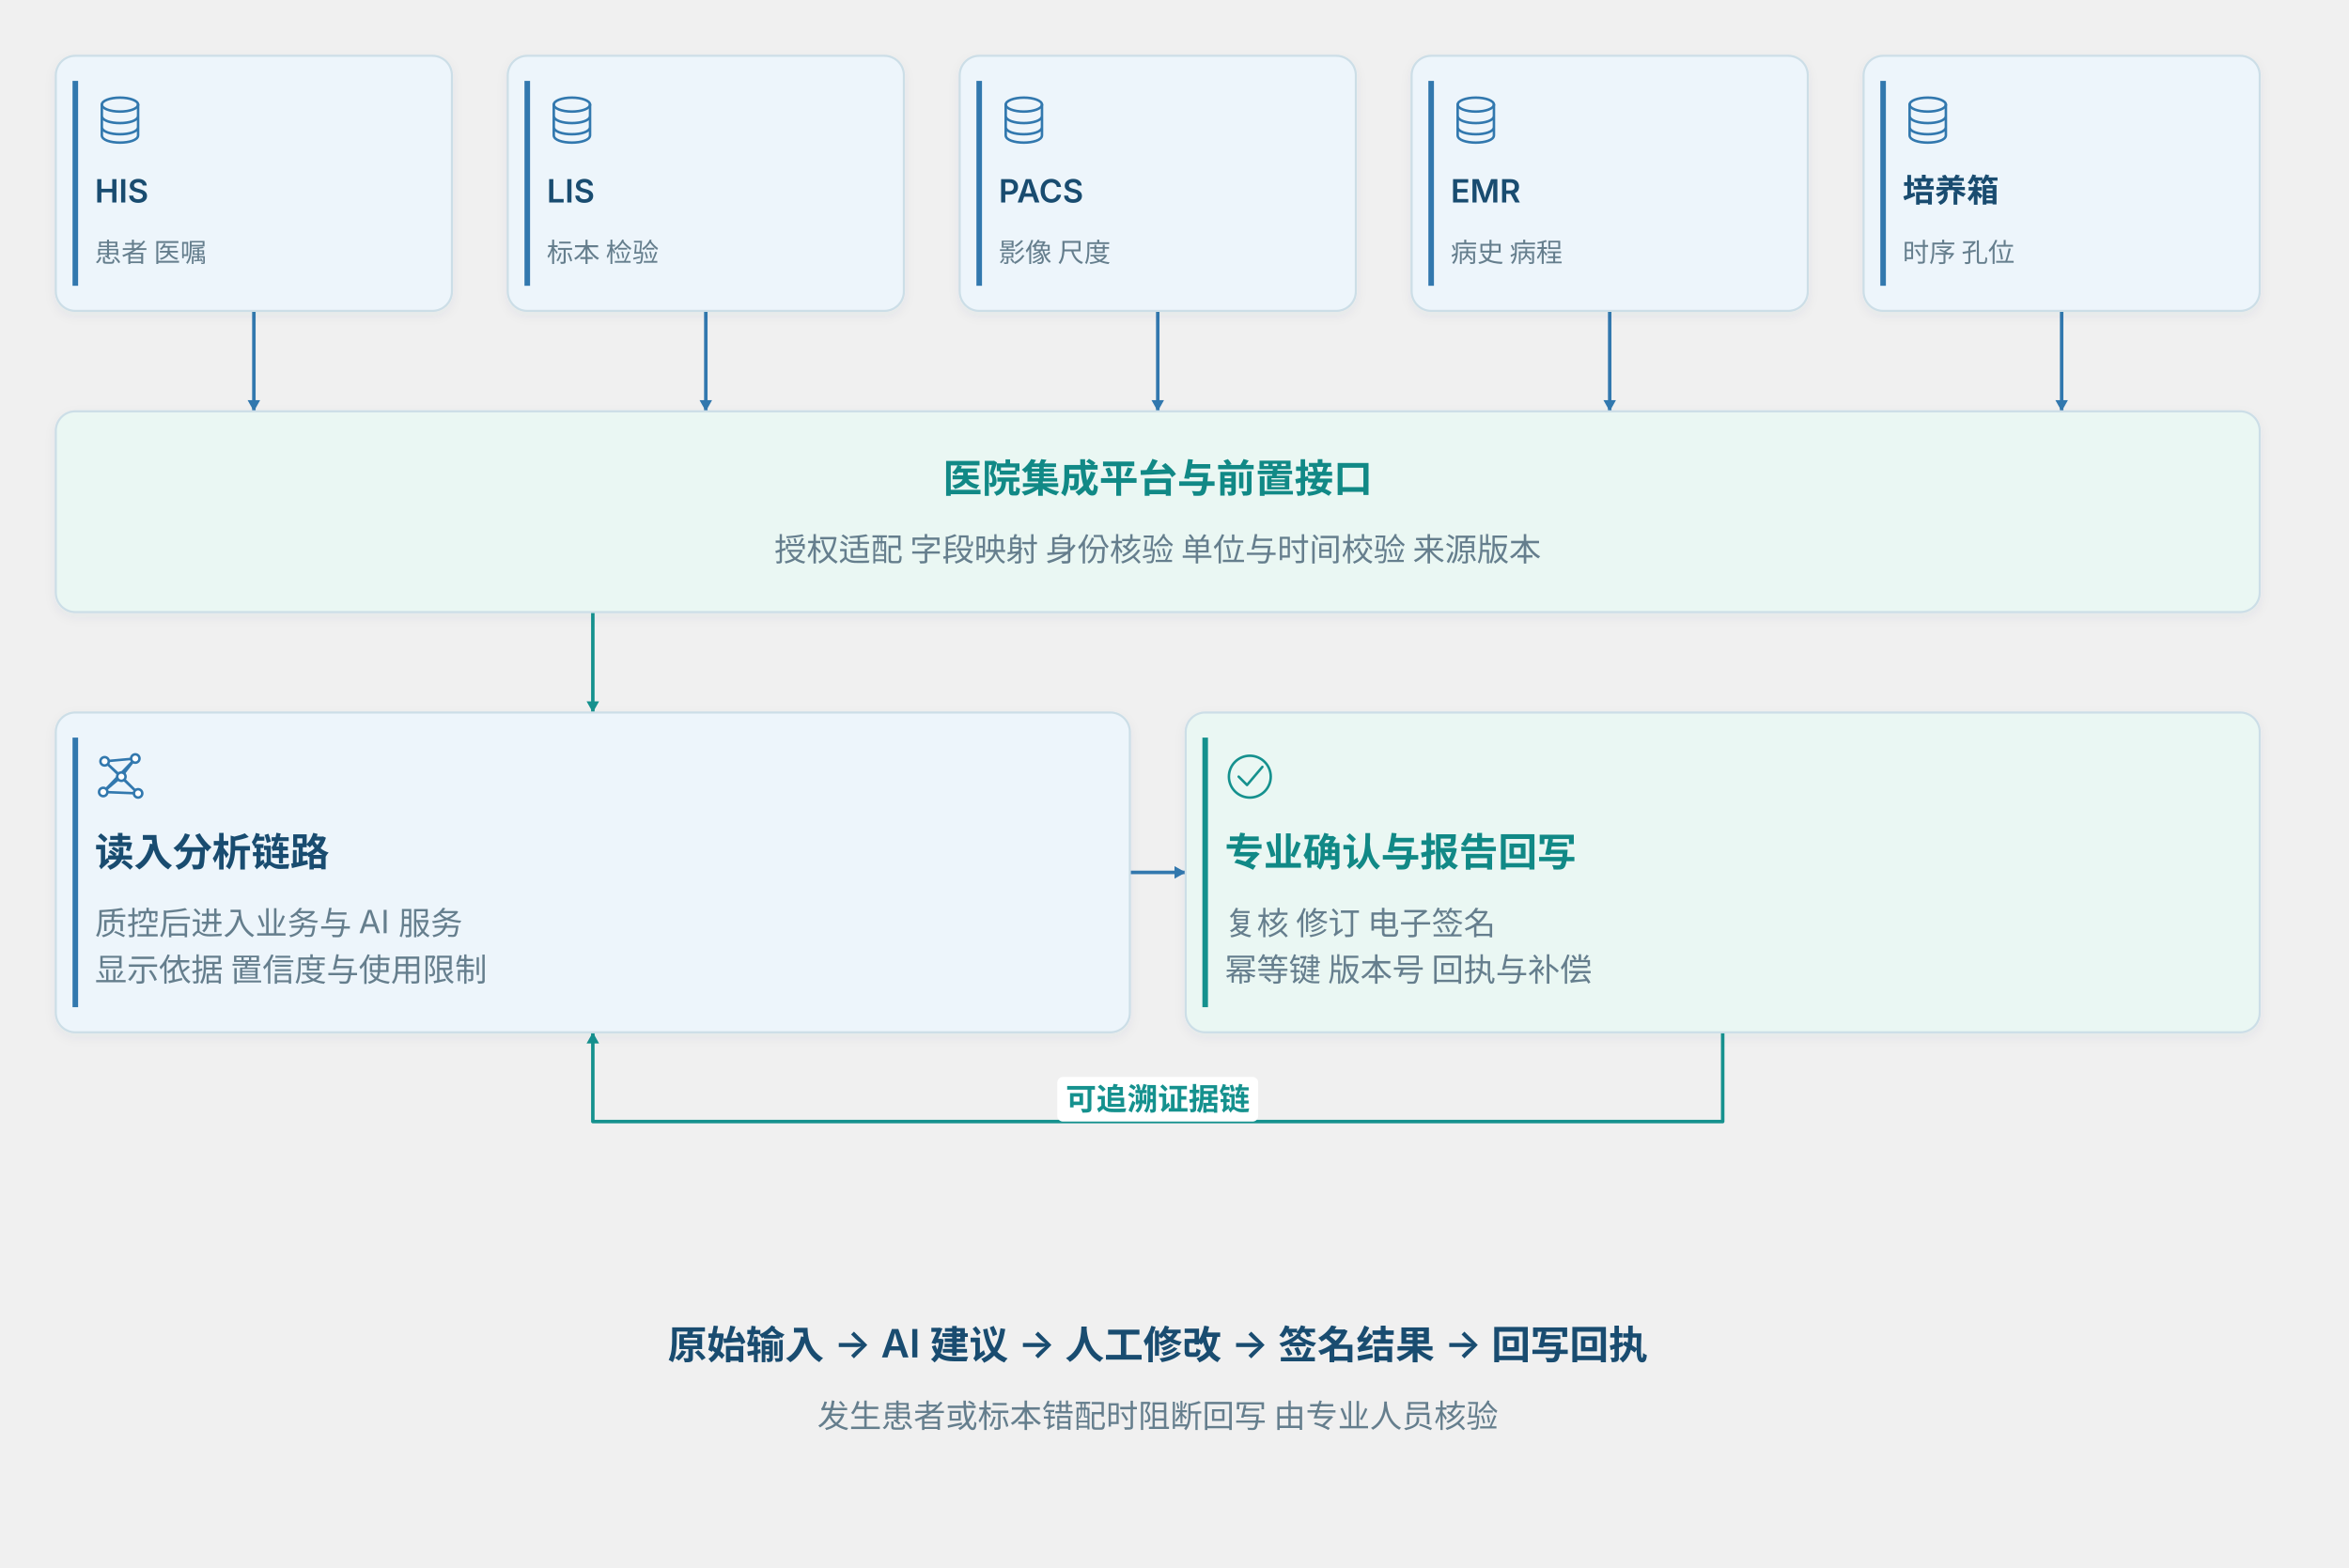
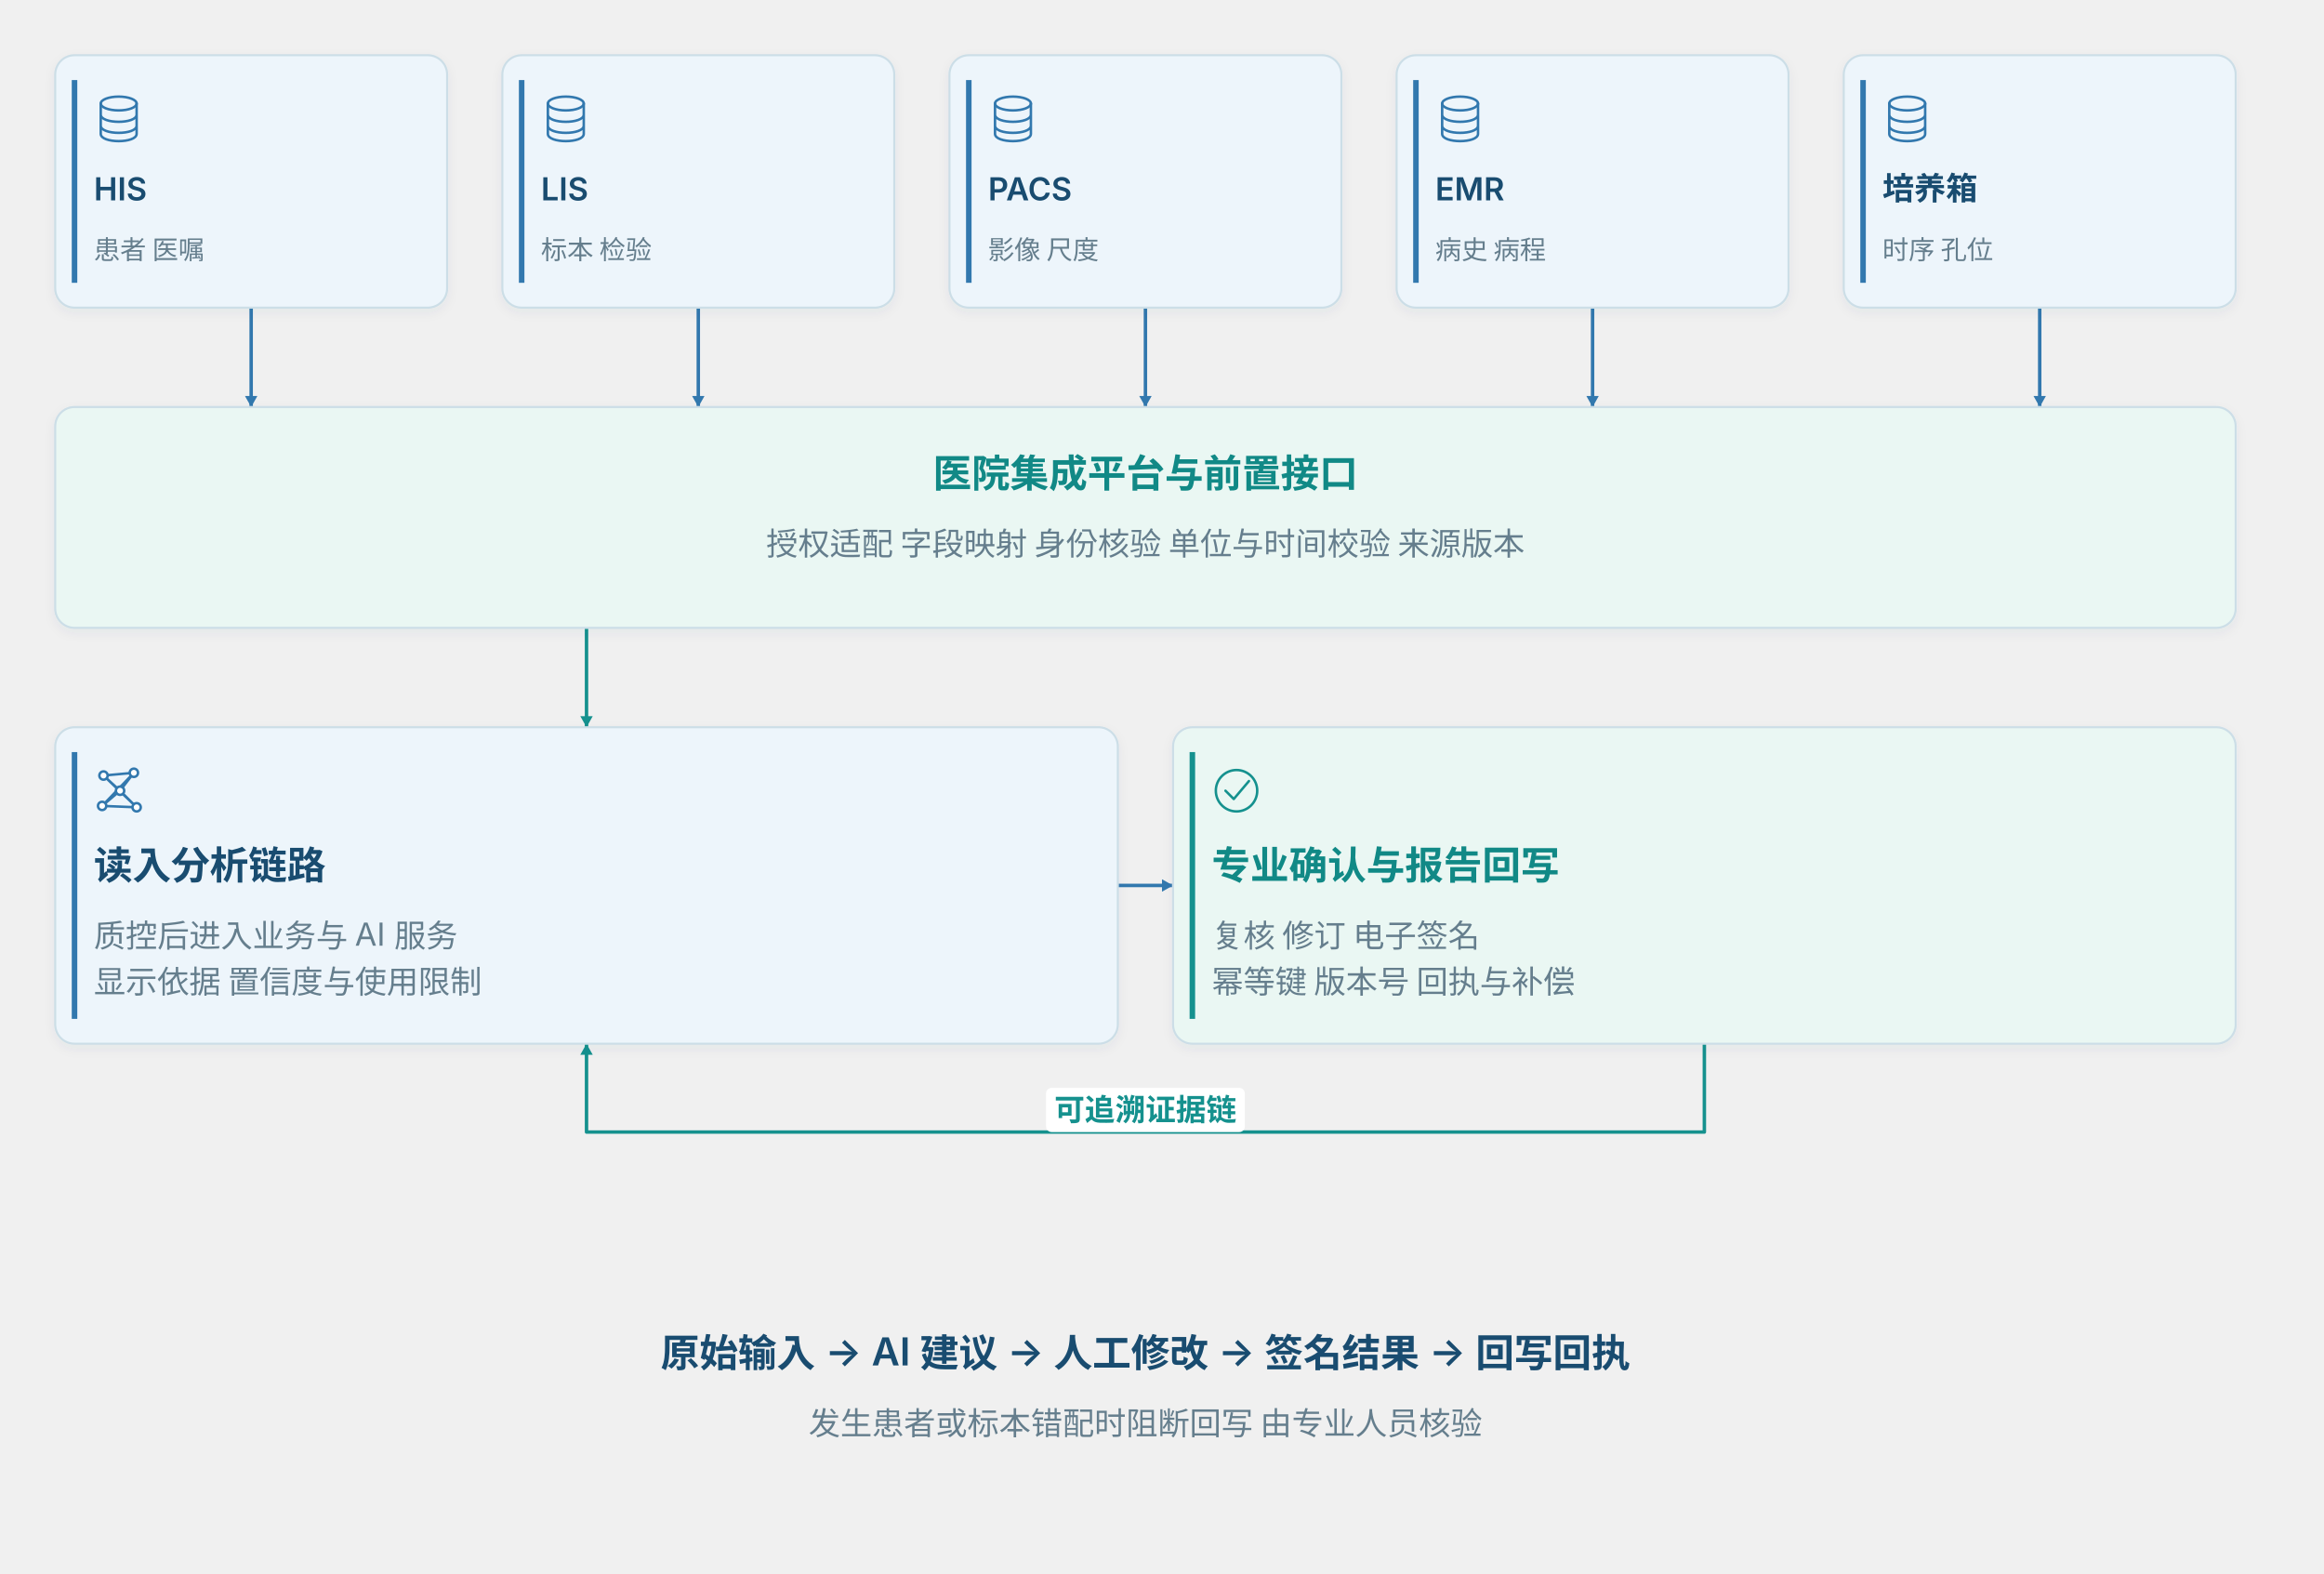
- <svg xmlns="http://www.w3.org/2000/svg" width="1684" height="1124.1" viewBox="0 0 1684 1124.1" style="font-family:Inter,Segoe UI,Microsoft YaHei,sans-serif" role="img" aria-label="医院系统集成与数据闭环">
+ <svg xmlns="http://www.w3.org/2000/svg" width="1684" height="1140.15" viewBox="0 0 1684 1140.15" style="font-family:Inter,Segoe UI,Microsoft YaHei,sans-serif" role="img" aria-label="医院系统集成与数据闭环">
  <defs>
    <linearGradient id="titleGradient">
      <stop stop-color="#194c70" />
      <stop offset="1" stop-color="#3278ae" />
    </linearGradient>
    <filter id="nodeShadow" x="-20%" y="-20%" width="140%" height="150%">
      <feDropShadow dx="0" dy="3" stdDeviation="4" flood-color="#244f73" flood-opacity=".055" />
    </filter>
-     <marker id="arrow-3278ae" markerWidth="9" markerHeight="9" refX="8" refY="4.5" orient="auto" markerUnits="userSpaceOnUse">
+     <marker id="arrow-3278ae" markerWidth="9" markerHeight="9" refX="8" refY="4.5" orient="auto-start-reverse" markerUnits="userSpaceOnUse">
      <path d="M0 0 L8 4.5 L0 9" fill="#3278ae" />
    </marker>
-     <marker id="arrow-15918e" markerWidth="9" markerHeight="9" refX="8" refY="4.5" orient="auto" markerUnits="userSpaceOnUse">
+     <marker id="arrow-15918e" markerWidth="9" markerHeight="9" refX="8" refY="4.5" orient="auto-start-reverse" markerUnits="userSpaceOnUse">
      <path d="M0 0 L8 4.5 L0 9" fill="#15918e" />
    </marker>
  </defs>
  <path data-edge-id="read-his" d="M 182 222.9 V 294.9" fill="none" stroke="transparent" stroke-width="14" style="cursor:pointer" />
  <path data-edge-id="read-his" d="M 182 222.9 V 294.9" fill="none" stroke="#3278ae" stroke-width="2.5" stroke-linejoin="round" stroke-linecap="round" marker-end="url(#arrow-3278ae)" />
  <path data-edge-id="read-lis" d="M 506 222.9 V 294.9" fill="none" stroke="transparent" stroke-width="14" style="cursor:pointer" />
  <path data-edge-id="read-lis" d="M 506 222.9 V 294.9" fill="none" stroke="#3278ae" stroke-width="2.5" stroke-linejoin="round" stroke-linecap="round" marker-end="url(#arrow-3278ae)" />
  <path data-edge-id="read-pacs" d="M 830 222.9 V 294.9" fill="none" stroke="transparent" stroke-width="14" style="cursor:pointer" />
  <path data-edge-id="read-pacs" d="M 830 222.9 V 294.9" fill="none" stroke="#3278ae" stroke-width="2.5" stroke-linejoin="round" stroke-linecap="round" marker-end="url(#arrow-3278ae)" />
  <path data-edge-id="read-emr" d="M 1154 222.9 V 294.9" fill="none" stroke="transparent" stroke-width="14" style="cursor:pointer" />
  <path data-edge-id="read-emr" d="M 1154 222.9 V 294.9" fill="none" stroke="#3278ae" stroke-width="2.5" stroke-linejoin="round" stroke-linecap="round" marker-end="url(#arrow-3278ae)" />
  <path data-edge-id="read-incubator" d="M 1478 222.9 V 294.9" fill="none" stroke="transparent" stroke-width="14" style="cursor:pointer" />
  <path data-edge-id="read-incubator" d="M 1478 222.9 V 294.9" fill="none" stroke="#3278ae" stroke-width="2.5" stroke-linejoin="round" stroke-linecap="round" marker-end="url(#arrow-3278ae)" />
-   <path data-edge-id="integrate" d="M 425 438.85 V 510.85" fill="none" stroke="transparent" stroke-width="14" style="cursor:pointer" />
-   <path data-edge-id="integrate" d="M 425 438.85 V 510.85" fill="none" stroke="#15918e" stroke-width="2.5" stroke-linejoin="round" stroke-linecap="round" marker-end="url(#arrow-15918e)" />
-   <path data-edge-id="confirm" d="M 810 625.5 H 850" fill="none" stroke="transparent" stroke-width="14" style="cursor:pointer" />
-   <path data-edge-id="confirm" d="M 810 625.5 H 850" fill="none" stroke="#3278ae" stroke-width="2.5" stroke-linejoin="round" stroke-linecap="round" marker-end="url(#arrow-3278ae)" />
-   <path data-edge-id="evidence" d="M 1235 740.15 V 804.15 H 425 V 740.15" fill="none" stroke="transparent" stroke-width="14" style="cursor:pointer" />
-   <path data-edge-id="evidence" d="M 1235 740.15 V 804.15 H 425 V 740.15" fill="none" stroke="#15918e" stroke-width="2.5" stroke-linejoin="round" stroke-linecap="round" marker-end="url(#arrow-15918e)" />
+   <path data-edge-id="integrate" d="M 425 454.9 V 526.9" fill="none" stroke="transparent" stroke-width="14" style="cursor:pointer" />
+   <path data-edge-id="integrate" d="M 425 454.9 V 526.9" fill="none" stroke="#15918e" stroke-width="2.5" stroke-linejoin="round" stroke-linecap="round" marker-end="url(#arrow-15918e)" />
+   <path data-edge-id="confirm" d="M 810 641.55 H 850" fill="none" stroke="transparent" stroke-width="14" style="cursor:pointer" />
+   <path data-edge-id="confirm" d="M 810 641.55 H 850" fill="none" stroke="#3278ae" stroke-width="2.5" stroke-linejoin="round" stroke-linecap="round" marker-end="url(#arrow-3278ae)" />
+   <path data-edge-id="evidence" d="M 1235 756.2 V 820.2 H 425 V 756.2" fill="none" stroke="transparent" stroke-width="14" style="cursor:pointer" />
+   <path data-edge-id="evidence" d="M 1235 756.2 V 820.2 H 425 V 756.2" fill="none" stroke="#15918e" stroke-width="2.5" stroke-linejoin="round" stroke-linecap="round" marker-end="url(#arrow-15918e)" />
  <g data-node-id="his" style="cursor:grab" role="button" aria-label="HIS" tabindex="0">
    <rect x="40" y="40" width="284" height="182.9" rx="14" fill="#edf5fb" stroke="#ccdee7" stroke-width="1.5" filter="url(#nodeShadow)" />
    <path d="M 54 58 V 204.9" stroke="#3278ae" stroke-width="4" />
    <g transform="translate(68 68)">
      <g fill="none" stroke="#3278ae" stroke-width="1.8" stroke-linecap="round" stroke-linejoin="round">
        <ellipse cx="18" cy="7" rx="13" ry="5" />
        <path d="M5 7v22c0 7 26 7 26 0V7 M5 15c0 7 26 7 26 0 M5 23c0 7 26 7 26 0" />
      </g>
    </g>
    <text x="68" y="136.675" text-anchor="start" dominant-baseline="middle" fill="#194c70" font-size="23" font-weight="600">
      <tspan x="68" dy="0">HIS</tspan>
    </text>
    <text x="68" y="181.125" text-anchor="start" dominant-baseline="middle" fill="#657e8d" font-size="19" font-weight="400">
      <tspan x="68" dy="0">患者  医嘱</tspan>
    </text>
  </g>
  <g data-node-id="lis" style="cursor:grab" role="button" aria-label="LIS" tabindex="0">
    <rect x="364" y="40" width="284" height="182.9" rx="14" fill="#edf5fb" stroke="#ccdee7" stroke-width="1.5" filter="url(#nodeShadow)" />
    <path d="M 378 58 V 204.9" stroke="#3278ae" stroke-width="4" />
    <g transform="translate(392 68)">
      <g fill="none" stroke="#3278ae" stroke-width="1.8" stroke-linecap="round" stroke-linejoin="round">
        <ellipse cx="18" cy="7" rx="13" ry="5" />
        <path d="M5 7v22c0 7 26 7 26 0V7 M5 15c0 7 26 7 26 0 M5 23c0 7 26 7 26 0" />
      </g>
    </g>
    <text x="392" y="136.675" text-anchor="start" dominant-baseline="middle" fill="#194c70" font-size="23" font-weight="600">
      <tspan x="392" dy="0">LIS</tspan>
    </text>
    <text x="392" y="181.125" text-anchor="start" dominant-baseline="middle" fill="#657e8d" font-size="19" font-weight="400">
      <tspan x="392" dy="0">标本  检验</tspan>
    </text>
  </g>
  <g data-node-id="pacs" style="cursor:grab" role="button" aria-label="PACS" tabindex="0">
    <rect x="688" y="40" width="284" height="182.9" rx="14" fill="#edf5fb" stroke="#ccdee7" stroke-width="1.5" filter="url(#nodeShadow)" />
    <path d="M 702 58 V 204.9" stroke="#3278ae" stroke-width="4" />
    <g transform="translate(716 68)">
      <g fill="none" stroke="#3278ae" stroke-width="1.8" stroke-linecap="round" stroke-linejoin="round">
        <ellipse cx="18" cy="7" rx="13" ry="5" />
        <path d="M5 7v22c0 7 26 7 26 0V7 M5 15c0 7 26 7 26 0 M5 23c0 7 26 7 26 0" />
      </g>
    </g>
    <text x="716" y="136.675" text-anchor="start" dominant-baseline="middle" fill="#194c70" font-size="23" font-weight="600">
      <tspan x="716" dy="0">PACS</tspan>
    </text>
    <text x="716" y="181.125" text-anchor="start" dominant-baseline="middle" fill="#657e8d" font-size="19" font-weight="400">
      <tspan x="716" dy="0">影像  尺度</tspan>
    </text>
  </g>
  <g data-node-id="emr" style="cursor:grab" role="button" aria-label="EMR" tabindex="0">
    <rect x="1012" y="40" width="284" height="182.9" rx="14" fill="#edf5fb" stroke="#ccdee7" stroke-width="1.5" filter="url(#nodeShadow)" />
    <path d="M 1026 58 V 204.9" stroke="#3278ae" stroke-width="4" />
    <g transform="translate(1040 68)">
      <g fill="none" stroke="#3278ae" stroke-width="1.8" stroke-linecap="round" stroke-linejoin="round">
        <ellipse cx="18" cy="7" rx="13" ry="5" />
        <path d="M5 7v22c0 7 26 7 26 0V7 M5 15c0 7 26 7 26 0 M5 23c0 7 26 7 26 0" />
      </g>
    </g>
    <text x="1040" y="136.675" text-anchor="start" dominant-baseline="middle" fill="#194c70" font-size="23" font-weight="600">
      <tspan x="1040" dy="0">EMR</tspan>
    </text>
    <text x="1040" y="181.125" text-anchor="start" dominant-baseline="middle" fill="#657e8d" font-size="19" font-weight="400">
      <tspan x="1040" dy="0">病史  病程</tspan>
    </text>
  </g>
  <g data-node-id="incubator" style="cursor:grab" role="button" aria-label="培养箱" tabindex="0">
    <rect x="1336" y="40" width="284" height="182.9" rx="14" fill="#edf5fb" stroke="#ccdee7" stroke-width="1.5" filter="url(#nodeShadow)" />
    <path d="M 1350 58 V 204.9" stroke="#3278ae" stroke-width="4" />
    <g transform="translate(1364 68)">
      <g fill="none" stroke="#3278ae" stroke-width="1.8" stroke-linecap="round" stroke-linejoin="round">
        <ellipse cx="18" cy="7" rx="13" ry="5" />
        <path d="M5 7v22c0 7 26 7 26 0V7 M5 15c0 7 26 7 26 0 M5 23c0 7 26 7 26 0" />
      </g>
    </g>
    <text x="1364" y="136.675" text-anchor="start" dominant-baseline="middle" fill="#194c70" font-size="23" font-weight="600">
      <tspan x="1364" dy="0">培养箱</tspan>
    </text>
    <text x="1364" y="181.125" text-anchor="start" dominant-baseline="middle" fill="#657e8d" font-size="19" font-weight="400">
      <tspan x="1364" dy="0">时序  孔位</tspan>
    </text>
  </g>
  <g data-node-id="integration" style="cursor:grab" role="button" aria-label="医院集成平台与前置接口" tabindex="0">
-     <rect x="40" y="294.9" width="1580" height="143.95" rx="14" fill="#eaf7f3" stroke="#ccdee7" stroke-width="1.5" filter="url(#nodeShadow)" />
+     <rect x="40" y="294.9" width="1580" height="160" rx="14" fill="#eaf7f3" stroke="#ccdee7" stroke-width="1.5" filter="url(#nodeShadow)" />
    <text x="830" y="343.2" text-anchor="middle" dominant-baseline="middle" fill="#118986" font-size="28" font-weight="600">
      <tspan x="830" dy="0">医院集成平台与前置接口</tspan>
    </text>
    <text x="830" y="394.175" text-anchor="middle" dominant-baseline="middle" fill="#657e8d" font-size="23" font-weight="400">
      <tspan x="830" dy="0">授权适配  字段映射  身份核验  单位与时间校验  来源版本</tspan>
    </text>
  </g>
  <g data-node-id="analysis" style="cursor:grab" role="button" aria-label="读入分析链路" tabindex="0">
-     <rect x="40" y="510.85" width="770" height="229.3" rx="14" fill="#edf5fb" stroke="#ccdee7" stroke-width="1.5" filter="url(#nodeShadow)" />
-     <path d="M 54 528.85 V 722.15" stroke="#3278ae" stroke-width="4" />
-     <g transform="translate(68 538.85)">
+     <rect x="40" y="526.9" width="770" height="229.3" rx="14" fill="#edf5fb" stroke="#ccdee7" stroke-width="1.5" filter="url(#nodeShadow)" />
+     <path d="M 54 544.9 V 738.2" stroke="#3278ae" stroke-width="4" />
+     <g transform="translate(68 554.9)">
      <g fill="none" stroke="#3278ae" stroke-width="1.8" stroke-linecap="round" stroke-linejoin="round">
        <path d="M7 7l22-2-10 13 12 12-25-1 13-11z M7 7l24 23 M6 29L29 5" />
        <circle cx="7" cy="7" r="3" fill="white" />
        <circle cx="29" cy="5" r="3" fill="white" />
        <circle cx="19" cy="18" r="3" fill="white" />
        <circle cx="31" cy="30" r="3" fill="white" />
        <circle cx="6" cy="29" r="3" fill="white" />
      </g>
    </g>
-     <text x="68" y="611.15" text-anchor="start" dominant-baseline="middle" fill="#194c70" font-size="28" font-weight="600">
+     <text x="68" y="627.2" text-anchor="start" dominant-baseline="middle" fill="#194c70" font-size="28" font-weight="600">
      <tspan x="68" dy="0">读入分析链路</tspan>
    </text>
-     <text x="68" y="662.125" text-anchor="start" dominant-baseline="middle" fill="#657e8d" font-size="23" font-weight="400">
+     <text x="68" y="678.175" text-anchor="start" dominant-baseline="middle" fill="#657e8d" font-size="23" font-weight="400">
      <tspan x="68" dy="0">质控后进入业务与 AI 服务</tspan>
      <tspan x="68" dy="33.35">显示依据  置信度与使用限制</tspan>
    </text>
  </g>
  <g data-node-id="review" style="cursor:grab" role="button" aria-label="专业确认与报告回写" tabindex="0">
-     <rect x="850" y="510.85" width="770" height="229.3" rx="14" fill="#eaf7f3" stroke="#ccdee7" stroke-width="1.5" filter="url(#nodeShadow)" />
-     <path d="M 864 528.85 V 722.15" stroke="#15918e" stroke-width="4" />
-     <g transform="translate(878 538.85)">
+     <rect x="850" y="526.9" width="770" height="229.3" rx="14" fill="#eaf7f3" stroke="#ccdee7" stroke-width="1.5" filter="url(#nodeShadow)" />
+     <path d="M 864 544.9 V 738.2" stroke="#15918e" stroke-width="4" />
+     <g transform="translate(878 554.9)">
      <g fill="none" stroke="#15918e" stroke-width="1.8" stroke-linecap="round" stroke-linejoin="round">
        <circle cx="18" cy="18" r="15" />
        <path d="M10 18l6 6 11-13" />
      </g>
    </g>
-     <text x="878" y="611.15" text-anchor="start" dominant-baseline="middle" fill="#118986" font-size="28" font-weight="600">
+     <text x="878" y="627.2" text-anchor="start" dominant-baseline="middle" fill="#118986" font-size="28" font-weight="600">
      <tspan x="878" dy="0">专业确认与报告回写</tspan>
    </text>
-     <text x="878" y="662.125" text-anchor="start" dominant-baseline="middle" fill="#657e8d" font-size="23" font-weight="400">
+     <text x="878" y="678.175" text-anchor="start" dominant-baseline="middle" fill="#657e8d" font-size="23" font-weight="400">
      <tspan x="878" dy="0">复核  修订  电子签名</tspan>
      <tspan x="878" dy="33.35">幂等键  版本号  回执与补偿</tspan>
    </text>
  </g>
  <g data-node-id="trace" style="cursor:grab" role="button" aria-label="原始输入 → AI 建议 → 人工修改 → 签名结果 → 回写回执" tabindex="0">
-     <text x="830" y="964.45" text-anchor="middle" dominant-baseline="middle" fill="#194c70" font-size="28" font-weight="600">
+     <text x="830" y="980.5" text-anchor="middle" dominant-baseline="middle" fill="#194c70" font-size="28" font-weight="600">
      <tspan x="830" dy="0">原始输入 → AI 建议 → 人工修改 → 签名结果 → 回写回执</tspan>
    </text>
-     <text x="830" y="1015.425" text-anchor="middle" dominant-baseline="middle" fill="#657e8d" font-size="23" font-weight="400">
+     <text x="830" y="1031.475" text-anchor="middle" dominant-baseline="middle" fill="#657e8d" font-size="23" font-weight="400">
      <tspan x="830" dy="0">发生患者或标本错配时阻断回写  由专业人员核验</tspan>
    </text>
  </g>
-   <g data-edge-id="evidence" style="cursor:pointer">
-     <rect x="758" y="772.15" width="144" height="32" rx="4" fill="#fff" />
-     <text x="830" y="788.15" text-anchor="middle" dominant-baseline="middle" fill="#15918e" font-size="22" font-weight="600">
+   <g data-edge-id="evidence" data-label-id="evidence" style="cursor:move">
+     <rect x="758" y="788.2" width="144" height="32" rx="4" fill="#fff" />
+     <text x="830" y="804.2" text-anchor="middle" dominant-baseline="middle" fill="#15918e" font-size="22" font-weight="600">
      <tspan x="830" dy="0">可追溯证据链</tspan>
    </text>
  </g>
</svg>
